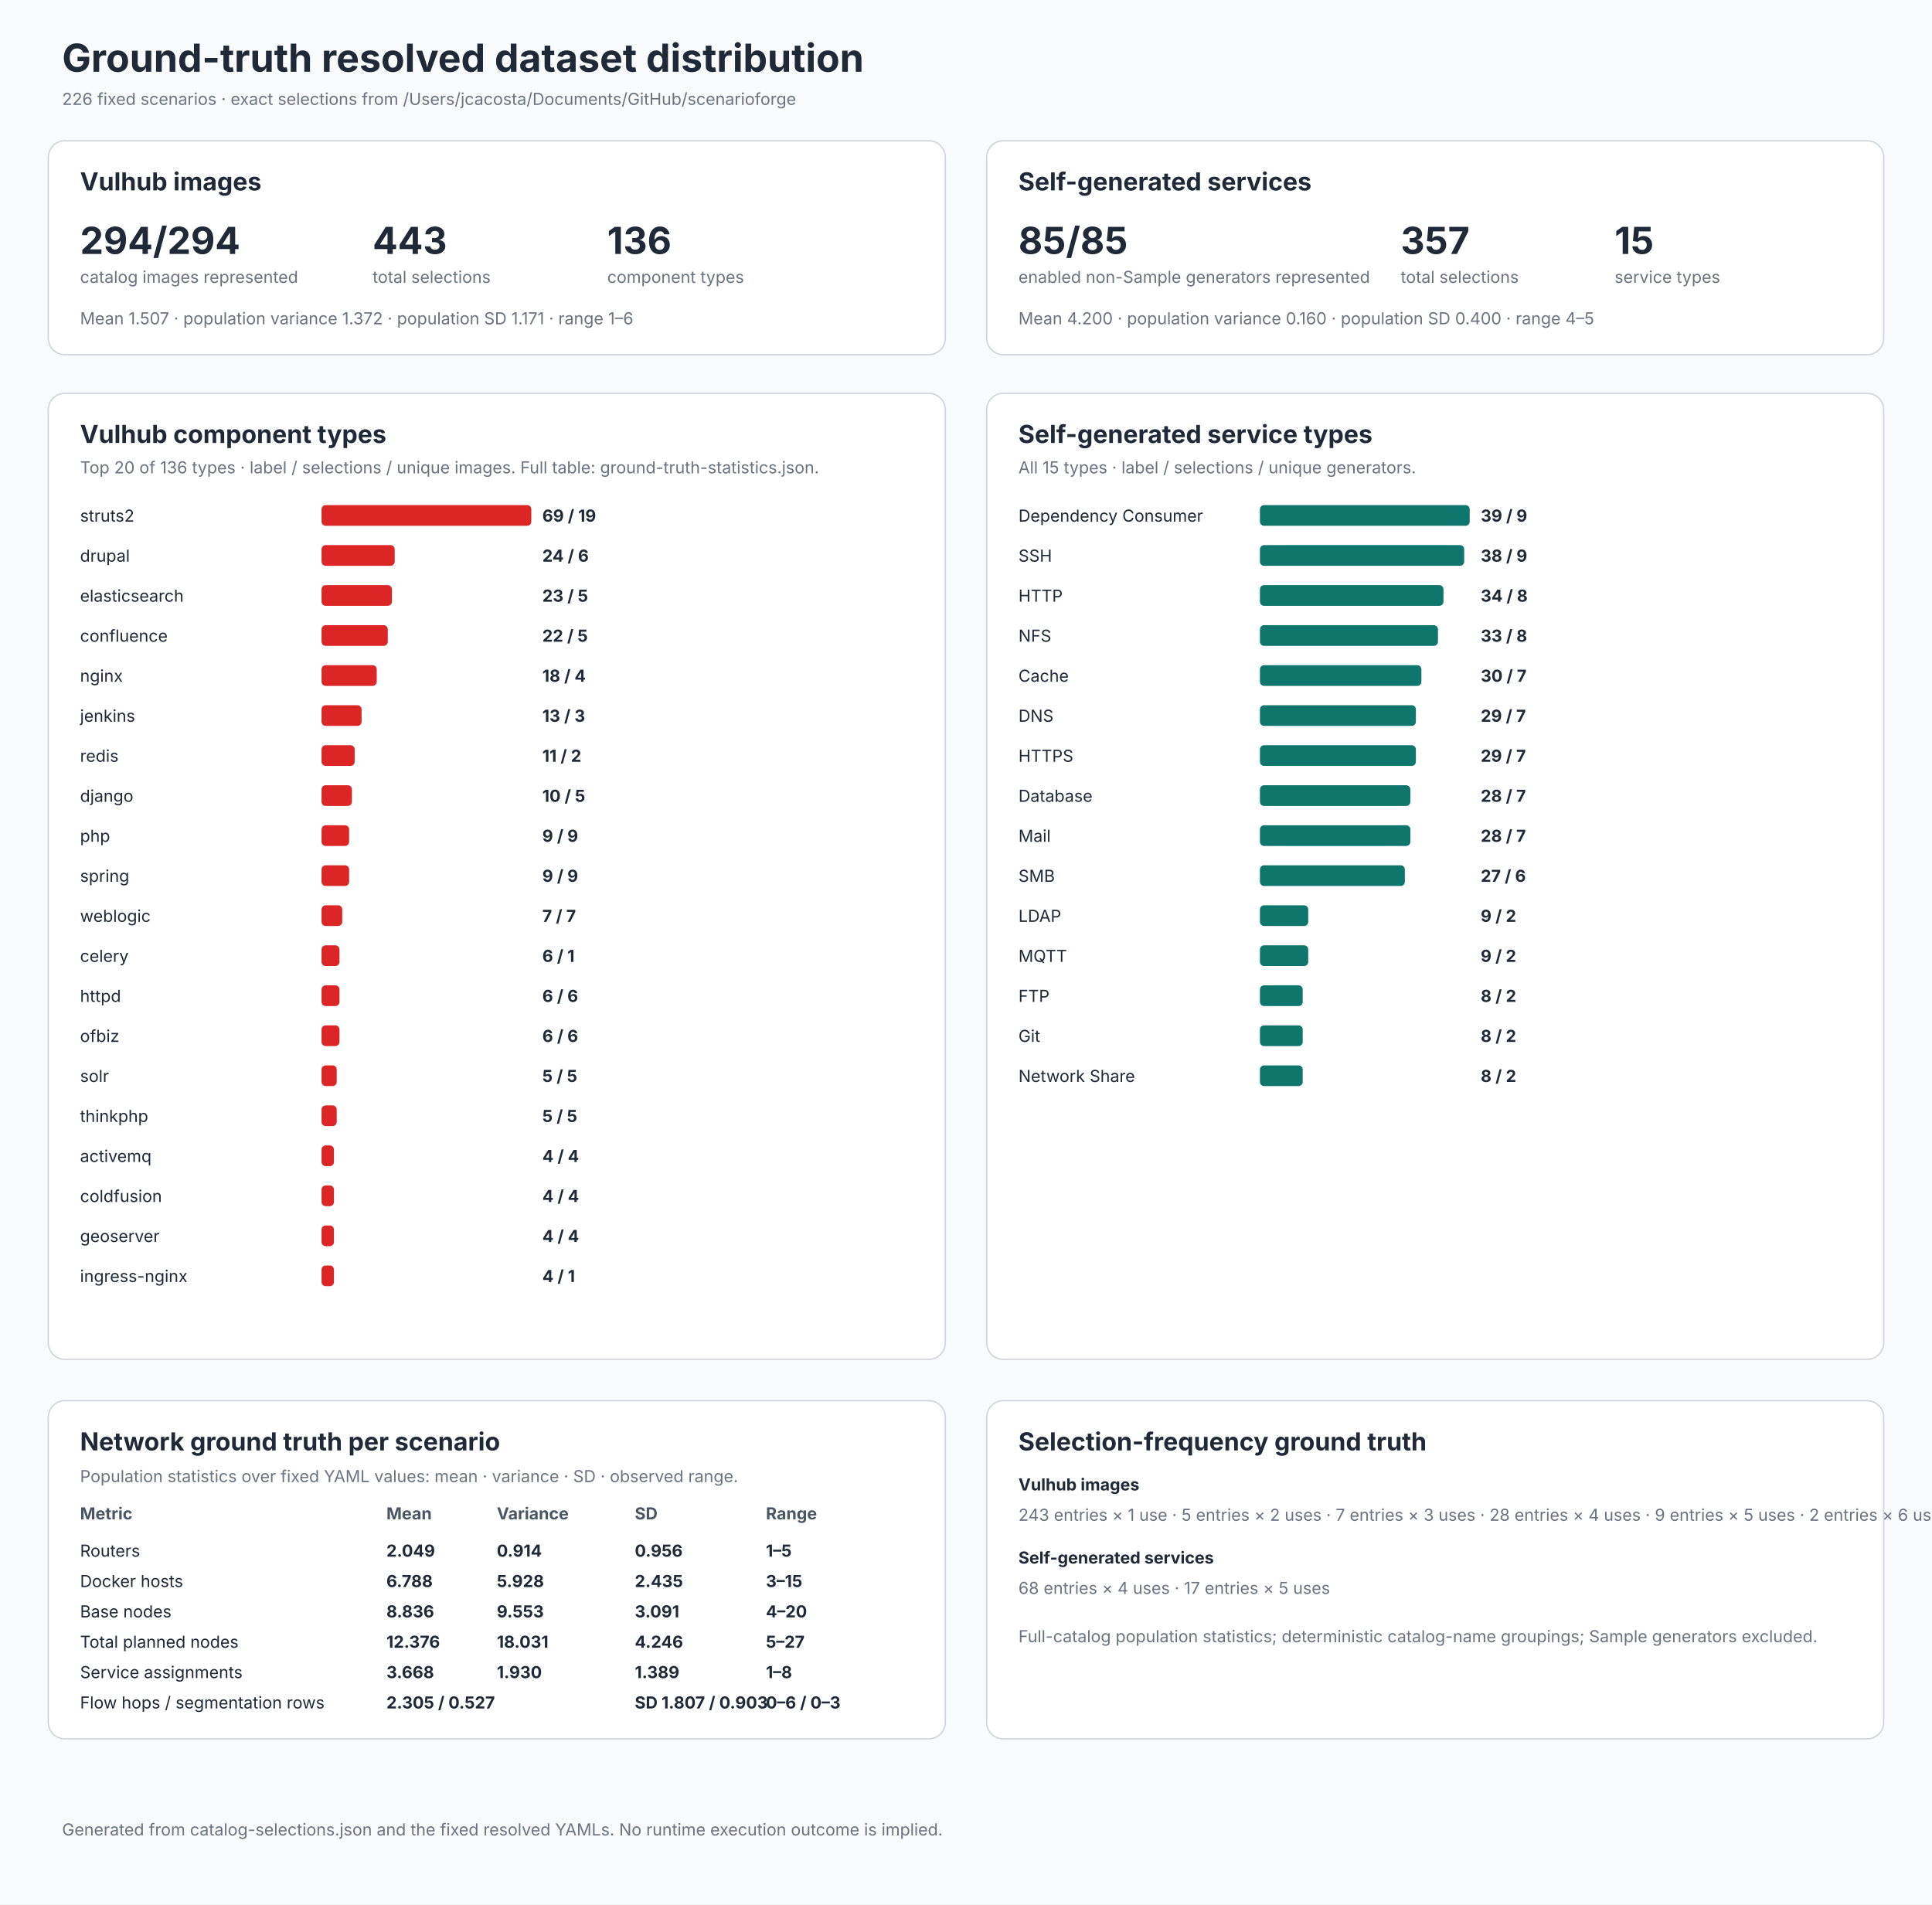
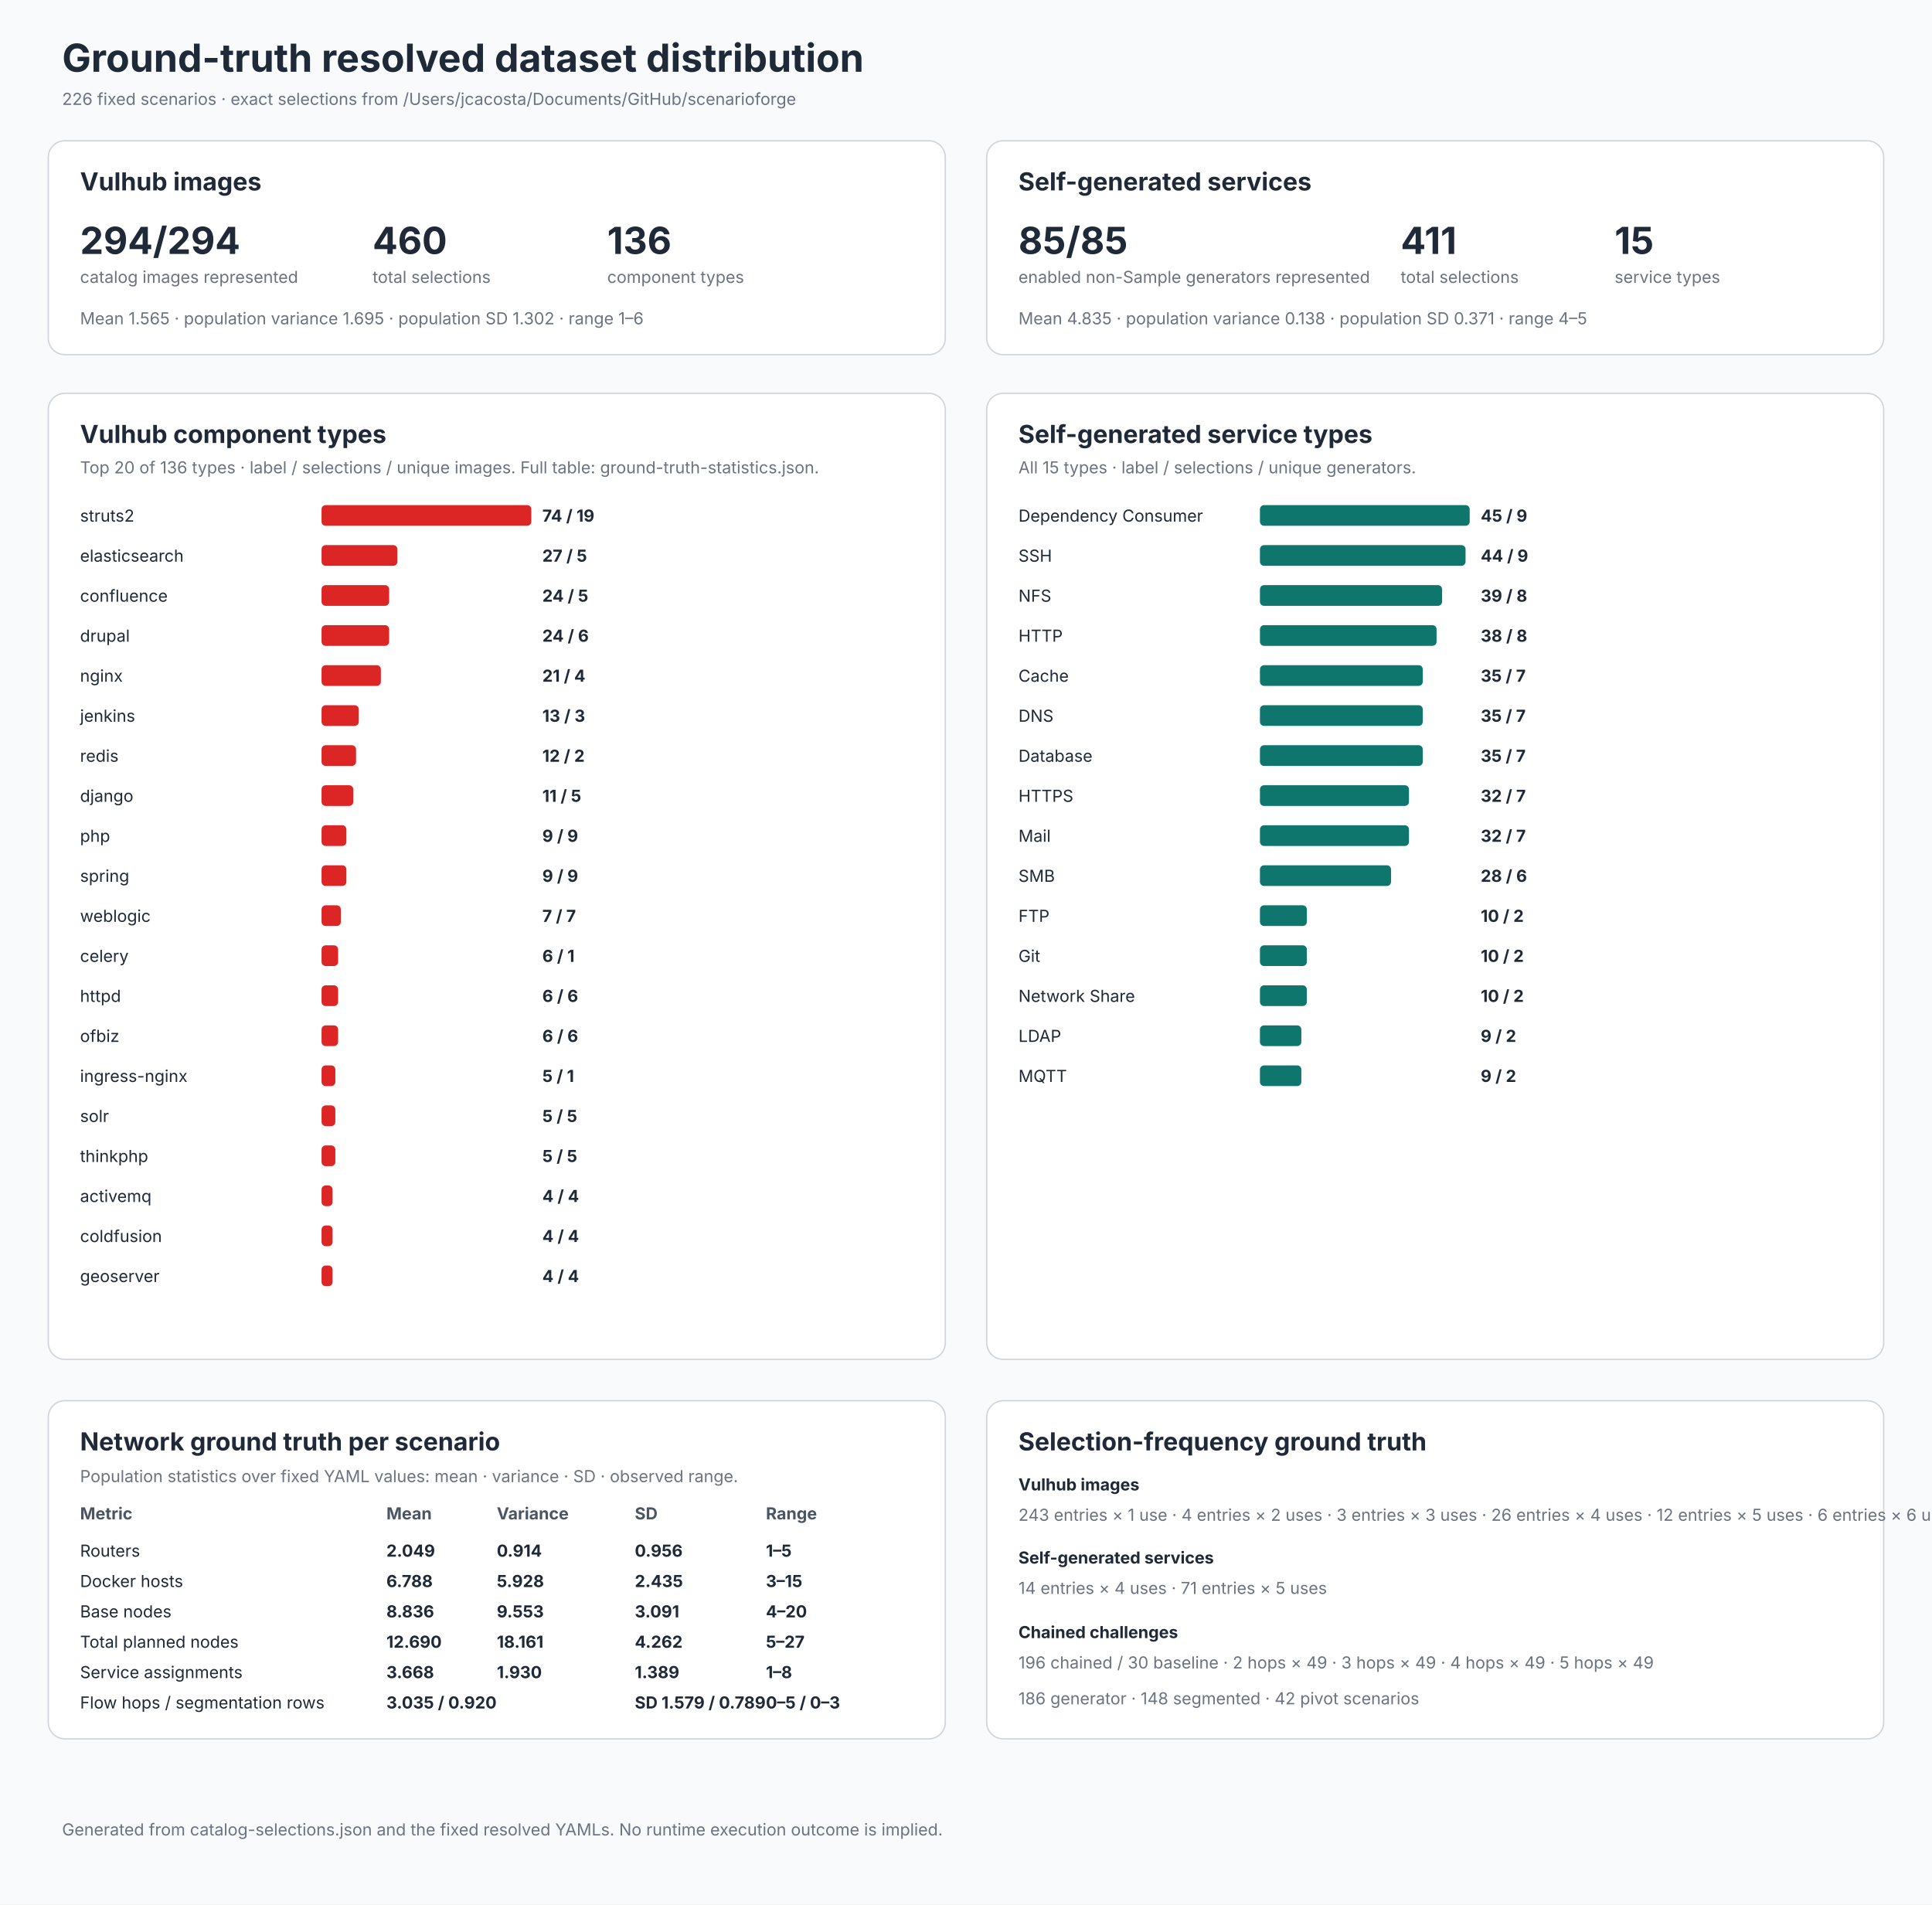
<svg xmlns="http://www.w3.org/2000/svg" width="1400" height="1380" viewBox="0 0 1400 1380" role="img" aria-labelledby="title desc">
  <style>
    text { font-family: -apple-system, BlinkMacSystemFont, "Segoe UI", sans-serif; fill: #1f2937; }
    .title { font-size: 28px; font-weight: 700; }
    .subtitle, .note { font-size: 12px; fill: #6b7280; }
    .panel { fill: #ffffff; stroke: #d1d5db; stroke-width: 1; }
    .panel-title { font-size: 18px; font-weight: 700; }
    .label { font-size: 12px; }
    .value { font-size: 12px; font-weight: 700; }
    .big { font-size: 27px; font-weight: 700; }
    .header { font-size: 12px; font-weight: 700; fill: #4b5563; }
  </style>
  <rect width="1400" height="1380" fill="#f8fafc" />
  <text x="45" y="52" class="title">Ground-truth resolved dataset distribution</text>
  <text x="45" y="76" class="subtitle">226 fixed scenarios · exact selections from /Users/jcacosta/Documents/GitHub/scenarioforge</text>
  <rect x="35" y="102" width="650" height="155" rx="12" class="panel" />
  <text x="58" y="138" class="panel-title">Vulhub images</text>
  <text x="58" y="184" class="big">294/294</text>
  <text x="58" y="205" class="note">catalog images represented</text>
-   <text x="270" y="184" class="big">443</text>
+   <text x="270" y="184" class="big">460</text>
  <text x="270" y="205" class="note">total selections</text>
  <text x="440" y="184" class="big">136</text>
  <text x="440" y="205" class="note">component types</text>
-   <text x="58" y="235" class="note">Mean 1.507 · population variance 1.372 · population SD 1.171 · range 1–6</text>
+   <text x="58" y="235" class="note">Mean 1.565 · population variance 1.695 · population SD 1.302 · range 1–6</text>
  <rect x="715" y="102" width="650" height="155" rx="12" class="panel" />
  <text x="738" y="138" class="panel-title">Self-generated services</text>
  <text x="738" y="184" class="big">85/85</text>
  <text x="738" y="205" class="note">enabled non-Sample generators represented</text>
-   <text x="1015" y="184" class="big">357</text>
+   <text x="1015" y="184" class="big">411</text>
  <text x="1015" y="205" class="note">total selections</text>
  <text x="1170" y="184" class="big">15</text>
  <text x="1170" y="205" class="note">service types</text>
-   <text x="738" y="235" class="note">Mean 4.200 · population variance 0.160 · population SD 0.400 · range 4–5</text>
+   <text x="738" y="235" class="note">Mean 4.835 · population variance 0.138 · population SD 0.371 · range 4–5</text>
  <rect x="35" y="285" width="650" height="700" rx="12" class="panel" />
  <text x="58" y="321" class="panel-title">Vulhub component types</text>
  <text x="58" y="343" class="note">Top 20 of 136 types · label / selections / unique images. Full table: ground-truth-statistics.json.</text>
  <text x="58" y="378" class="label">struts2</text>
  <rect x="233" y="366" width="152" height="15" rx="3" fill="#dc2626" />
-   <text x="393" y="378" class="value">69 / 19</text>
-   <text x="58" y="407" class="label">drupal</text>
-   <rect x="233" y="395" width="53" height="15" rx="3" fill="#dc2626" />
-   <text x="393" y="407" class="value">24 / 6</text>
-   <text x="58" y="436" class="label">elasticsearch</text>
-   <rect x="233" y="424" width="51" height="15" rx="3" fill="#dc2626" />
-   <text x="393" y="436" class="value">23 / 5</text>
-   <text x="58" y="465" class="label">confluence</text>
-   <rect x="233" y="453" width="48" height="15" rx="3" fill="#dc2626" />
-   <text x="393" y="465" class="value">22 / 5</text>
+   <text x="393" y="378" class="value">74 / 19</text>
+   <text x="58" y="407" class="label">elasticsearch</text>
+   <rect x="233" y="395" width="55" height="15" rx="3" fill="#dc2626" />
+   <text x="393" y="407" class="value">27 / 5</text>
+   <text x="58" y="436" class="label">confluence</text>
+   <rect x="233" y="424" width="49" height="15" rx="3" fill="#dc2626" />
+   <text x="393" y="436" class="value">24 / 5</text>
+   <text x="58" y="465" class="label">drupal</text>
+   <rect x="233" y="453" width="49" height="15" rx="3" fill="#dc2626" />
+   <text x="393" y="465" class="value">24 / 6</text>
  <text x="58" y="494" class="label">nginx</text>
-   <rect x="233" y="482" width="40" height="15" rx="3" fill="#dc2626" />
-   <text x="393" y="494" class="value">18 / 4</text>
+   <rect x="233" y="482" width="43" height="15" rx="3" fill="#dc2626" />
+   <text x="393" y="494" class="value">21 / 4</text>
  <text x="58" y="523" class="label">jenkins</text>
-   <rect x="233" y="511" width="29" height="15" rx="3" fill="#dc2626" />
+   <rect x="233" y="511" width="27" height="15" rx="3" fill="#dc2626" />
  <text x="393" y="523" class="value">13 / 3</text>
  <text x="58" y="552" class="label">redis</text>
-   <rect x="233" y="540" width="24" height="15" rx="3" fill="#dc2626" />
-   <text x="393" y="552" class="value">11 / 2</text>
+   <rect x="233" y="540" width="25" height="15" rx="3" fill="#dc2626" />
+   <text x="393" y="552" class="value">12 / 2</text>
  <text x="58" y="581" class="label">django</text>
-   <rect x="233" y="569" width="22" height="15" rx="3" fill="#dc2626" />
-   <text x="393" y="581" class="value">10 / 5</text>
+   <rect x="233" y="569" width="23" height="15" rx="3" fill="#dc2626" />
+   <text x="393" y="581" class="value">11 / 5</text>
  <text x="58" y="610" class="label">php</text>
-   <rect x="233" y="598" width="20" height="15" rx="3" fill="#dc2626" />
+   <rect x="233" y="598" width="18" height="15" rx="3" fill="#dc2626" />
  <text x="393" y="610" class="value">9 / 9</text>
  <text x="58" y="639" class="label">spring</text>
-   <rect x="233" y="627" width="20" height="15" rx="3" fill="#dc2626" />
+   <rect x="233" y="627" width="18" height="15" rx="3" fill="#dc2626" />
  <text x="393" y="639" class="value">9 / 9</text>
  <text x="58" y="668" class="label">weblogic</text>
-   <rect x="233" y="656" width="15" height="15" rx="3" fill="#dc2626" />
+   <rect x="233" y="656" width="14" height="15" rx="3" fill="#dc2626" />
  <text x="393" y="668" class="value">7 / 7</text>
  <text x="58" y="697" class="label">celery</text>
-   <rect x="233" y="685" width="13" height="15" rx="3" fill="#dc2626" />
+   <rect x="233" y="685" width="12" height="15" rx="3" fill="#dc2626" />
  <text x="393" y="697" class="value">6 / 1</text>
  <text x="58" y="726" class="label">httpd</text>
-   <rect x="233" y="714" width="13" height="15" rx="3" fill="#dc2626" />
+   <rect x="233" y="714" width="12" height="15" rx="3" fill="#dc2626" />
  <text x="393" y="726" class="value">6 / 6</text>
  <text x="58" y="755" class="label">ofbiz</text>
-   <rect x="233" y="743" width="13" height="15" rx="3" fill="#dc2626" />
+   <rect x="233" y="743" width="12" height="15" rx="3" fill="#dc2626" />
  <text x="393" y="755" class="value">6 / 6</text>
-   <text x="58" y="784" class="label">solr</text>
-   <rect x="233" y="772" width="11" height="15" rx="3" fill="#dc2626" />
-   <text x="393" y="784" class="value">5 / 5</text>
-   <text x="58" y="813" class="label">thinkphp</text>
-   <rect x="233" y="801" width="11" height="15" rx="3" fill="#dc2626" />
+   <text x="58" y="784" class="label">ingress-nginx</text>
+   <rect x="233" y="772" width="10" height="15" rx="3" fill="#dc2626" />
+   <text x="393" y="784" class="value">5 / 1</text>
+   <text x="58" y="813" class="label">solr</text>
+   <rect x="233" y="801" width="10" height="15" rx="3" fill="#dc2626" />
  <text x="393" y="813" class="value">5 / 5</text>
-   <text x="58" y="842" class="label">activemq</text>
-   <rect x="233" y="830" width="9" height="15" rx="3" fill="#dc2626" />
-   <text x="393" y="842" class="value">4 / 4</text>
-   <text x="58" y="871" class="label">coldfusion</text>
-   <rect x="233" y="859" width="9" height="15" rx="3" fill="#dc2626" />
+   <text x="58" y="842" class="label">thinkphp</text>
+   <rect x="233" y="830" width="10" height="15" rx="3" fill="#dc2626" />
+   <text x="393" y="842" class="value">5 / 5</text>
+   <text x="58" y="871" class="label">activemq</text>
+   <rect x="233" y="859" width="8" height="15" rx="3" fill="#dc2626" />
  <text x="393" y="871" class="value">4 / 4</text>
-   <text x="58" y="900" class="label">geoserver</text>
-   <rect x="233" y="888" width="9" height="15" rx="3" fill="#dc2626" />
+   <text x="58" y="900" class="label">coldfusion</text>
+   <rect x="233" y="888" width="8" height="15" rx="3" fill="#dc2626" />
  <text x="393" y="900" class="value">4 / 4</text>
-   <text x="58" y="929" class="label">ingress-nginx</text>
-   <rect x="233" y="917" width="9" height="15" rx="3" fill="#dc2626" />
-   <text x="393" y="929" class="value">4 / 1</text>
+   <text x="58" y="929" class="label">geoserver</text>
+   <rect x="233" y="917" width="8" height="15" rx="3" fill="#dc2626" />
+   <text x="393" y="929" class="value">4 / 4</text>
  <rect x="715" y="285" width="650" height="700" rx="12" class="panel" />
  <text x="738" y="321" class="panel-title">Self-generated service types</text>
  <text x="738" y="343" class="note">All 15 types · label / selections / unique generators.</text>
  <text x="738" y="378" class="label">Dependency Consumer</text>
  <rect x="913" y="366" width="152" height="15" rx="3" fill="#0f766e" />
-   <text x="1073" y="378" class="value">39 / 9</text>
+   <text x="1073" y="378" class="value">45 / 9</text>
  <text x="738" y="407" class="label">SSH</text>
-   <rect x="913" y="395" width="148" height="15" rx="3" fill="#0f766e" />
-   <text x="1073" y="407" class="value">38 / 9</text>
-   <text x="738" y="436" class="label">HTTP</text>
-   <rect x="913" y="424" width="133" height="15" rx="3" fill="#0f766e" />
-   <text x="1073" y="436" class="value">34 / 8</text>
-   <text x="738" y="465" class="label">NFS</text>
-   <rect x="913" y="453" width="129" height="15" rx="3" fill="#0f766e" />
-   <text x="1073" y="465" class="value">33 / 8</text>
+   <rect x="913" y="395" width="149" height="15" rx="3" fill="#0f766e" />
+   <text x="1073" y="407" class="value">44 / 9</text>
+   <text x="738" y="436" class="label">NFS</text>
+   <rect x="913" y="424" width="132" height="15" rx="3" fill="#0f766e" />
+   <text x="1073" y="436" class="value">39 / 8</text>
+   <text x="738" y="465" class="label">HTTP</text>
+   <rect x="913" y="453" width="128" height="15" rx="3" fill="#0f766e" />
+   <text x="1073" y="465" class="value">38 / 8</text>
  <text x="738" y="494" class="label">Cache</text>
-   <rect x="913" y="482" width="117" height="15" rx="3" fill="#0f766e" />
-   <text x="1073" y="494" class="value">30 / 7</text>
+   <rect x="913" y="482" width="118" height="15" rx="3" fill="#0f766e" />
+   <text x="1073" y="494" class="value">35 / 7</text>
  <text x="738" y="523" class="label">DNS</text>
-   <rect x="913" y="511" width="113" height="15" rx="3" fill="#0f766e" />
-   <text x="1073" y="523" class="value">29 / 7</text>
-   <text x="738" y="552" class="label">HTTPS</text>
-   <rect x="913" y="540" width="113" height="15" rx="3" fill="#0f766e" />
-   <text x="1073" y="552" class="value">29 / 7</text>
-   <text x="738" y="581" class="label">Database</text>
-   <rect x="913" y="569" width="109" height="15" rx="3" fill="#0f766e" />
-   <text x="1073" y="581" class="value">28 / 7</text>
+   <rect x="913" y="511" width="118" height="15" rx="3" fill="#0f766e" />
+   <text x="1073" y="523" class="value">35 / 7</text>
+   <text x="738" y="552" class="label">Database</text>
+   <rect x="913" y="540" width="118" height="15" rx="3" fill="#0f766e" />
+   <text x="1073" y="552" class="value">35 / 7</text>
+   <text x="738" y="581" class="label">HTTPS</text>
+   <rect x="913" y="569" width="108" height="15" rx="3" fill="#0f766e" />
+   <text x="1073" y="581" class="value">32 / 7</text>
  <text x="738" y="610" class="label">Mail</text>
-   <rect x="913" y="598" width="109" height="15" rx="3" fill="#0f766e" />
-   <text x="1073" y="610" class="value">28 / 7</text>
+   <rect x="913" y="598" width="108" height="15" rx="3" fill="#0f766e" />
+   <text x="1073" y="610" class="value">32 / 7</text>
  <text x="738" y="639" class="label">SMB</text>
-   <rect x="913" y="627" width="105" height="15" rx="3" fill="#0f766e" />
-   <text x="1073" y="639" class="value">27 / 6</text>
-   <text x="738" y="668" class="label">LDAP</text>
-   <rect x="913" y="656" width="35" height="15" rx="3" fill="#0f766e" />
-   <text x="1073" y="668" class="value">9 / 2</text>
-   <text x="738" y="697" class="label">MQTT</text>
-   <rect x="913" y="685" width="35" height="15" rx="3" fill="#0f766e" />
-   <text x="1073" y="697" class="value">9 / 2</text>
-   <text x="738" y="726" class="label">FTP</text>
-   <rect x="913" y="714" width="31" height="15" rx="3" fill="#0f766e" />
-   <text x="1073" y="726" class="value">8 / 2</text>
-   <text x="738" y="755" class="label">Git</text>
-   <rect x="913" y="743" width="31" height="15" rx="3" fill="#0f766e" />
-   <text x="1073" y="755" class="value">8 / 2</text>
-   <text x="738" y="784" class="label">Network Share</text>
-   <rect x="913" y="772" width="31" height="15" rx="3" fill="#0f766e" />
-   <text x="1073" y="784" class="value">8 / 2</text>
+   <rect x="913" y="627" width="95" height="15" rx="3" fill="#0f766e" />
+   <text x="1073" y="639" class="value">28 / 6</text>
+   <text x="738" y="668" class="label">FTP</text>
+   <rect x="913" y="656" width="34" height="15" rx="3" fill="#0f766e" />
+   <text x="1073" y="668" class="value">10 / 2</text>
+   <text x="738" y="697" class="label">Git</text>
+   <rect x="913" y="685" width="34" height="15" rx="3" fill="#0f766e" />
+   <text x="1073" y="697" class="value">10 / 2</text>
+   <text x="738" y="726" class="label">Network Share</text>
+   <rect x="913" y="714" width="34" height="15" rx="3" fill="#0f766e" />
+   <text x="1073" y="726" class="value">10 / 2</text>
+   <text x="738" y="755" class="label">LDAP</text>
+   <rect x="913" y="743" width="30" height="15" rx="3" fill="#0f766e" />
+   <text x="1073" y="755" class="value">9 / 2</text>
+   <text x="738" y="784" class="label">MQTT</text>
+   <rect x="913" y="772" width="30" height="15" rx="3" fill="#0f766e" />
+   <text x="1073" y="784" class="value">9 / 2</text>
  <rect x="35" y="1015" width="650" height="245" rx="12" class="panel" />
  <text x="58" y="1051" class="panel-title">Network ground truth per scenario</text>
  <text x="58" y="1074" class="note">Population statistics over fixed YAML values: mean · variance · SD · observed range.</text>
  <text x="58" y="1101" class="header">Metric</text>
  <text x="280" y="1101" class="header">Mean</text>
  <text x="360" y="1101" class="header">Variance</text>
  <text x="460" y="1101" class="header">SD</text>
  <text x="555" y="1101" class="header">Range</text>
  <text x="58" y="1128" class="label">Routers</text>
  <text x="280" y="1128" class="value">2.049</text>
  <text x="360" y="1128" class="value">0.914</text>
  <text x="460" y="1128" class="value">0.956</text>
  <text x="555" y="1128" class="value">1–5</text>
  <text x="58" y="1150" class="label">Docker hosts</text>
  <text x="280" y="1150" class="value">6.788</text>
  <text x="360" y="1150" class="value">5.928</text>
  <text x="460" y="1150" class="value">2.435</text>
  <text x="555" y="1150" class="value">3–15</text>
  <text x="58" y="1172" class="label">Base nodes</text>
  <text x="280" y="1172" class="value">8.836</text>
  <text x="360" y="1172" class="value">9.553</text>
  <text x="460" y="1172" class="value">3.091</text>
  <text x="555" y="1172" class="value">4–20</text>
  <text x="58" y="1194" class="label">Total planned nodes</text>
-   <text x="280" y="1194" class="value">12.376</text>
-   <text x="360" y="1194" class="value">18.031</text>
-   <text x="460" y="1194" class="value">4.246</text>
+   <text x="280" y="1194" class="value">12.690</text>
+   <text x="360" y="1194" class="value">18.161</text>
+   <text x="460" y="1194" class="value">4.262</text>
  <text x="555" y="1194" class="value">5–27</text>
  <text x="58" y="1216" class="label">Service assignments</text>
  <text x="280" y="1216" class="value">3.668</text>
  <text x="360" y="1216" class="value">1.930</text>
  <text x="460" y="1216" class="value">1.389</text>
  <text x="555" y="1216" class="value">1–8</text>
  <text x="58" y="1238" class="label">Flow hops / segmentation rows</text>
-   <text x="280" y="1238" class="value">2.305 / 0.527</text>
-   <text x="460" y="1238" class="value">SD 1.807 / 0.903</text>
-   <text x="555" y="1238" class="value">0–6 / 0–3</text>
+   <text x="280" y="1238" class="value">3.035 / 0.920</text>
+   <text x="460" y="1238" class="value">SD 1.579 / 0.789</text>
+   <text x="555" y="1238" class="value">0–5 / 0–3</text>
  <rect x="715" y="1015" width="650" height="245" rx="12" class="panel" />
  <text x="738" y="1051" class="panel-title">Selection-frequency ground truth</text>
  <text x="738" y="1080" class="value">Vulhub images</text>
-   <text x="738" y="1102" class="note">243 entries × 1 use · 5 entries × 2 uses · 7 entries × 3 uses · 28 entries × 4 uses · 9 entries × 5 uses · 2 entries × 6 uses</text>
+   <text x="738" y="1102" class="note">243 entries × 1 use · 4 entries × 2 uses · 3 entries × 3 uses · 26 entries × 4 uses · 12 entries × 5 uses · 6 entries × 6 uses</text>
  <text x="738" y="1133" class="value">Self-generated services</text>
-   <text x="738" y="1155" class="note">68 entries × 4 uses · 17 entries × 5 uses</text>
-   <text x="738" y="1190" class="note">Full-catalog population statistics; deterministic catalog-name groupings; Sample generators excluded.</text>
+   <text x="738" y="1155" class="note">14 entries × 4 uses · 71 entries × 5 uses</text>
+   <text x="738" y="1187" class="value">Chained challenges</text>
+   <text x="738" y="1209" class="note">196 chained / 30 baseline · 2 hops × 49 · 3 hops × 49 · 4 hops × 49 · 5 hops × 49</text>
+   <text x="738" y="1235" class="note">186 generator · 148 segmented · 42 pivot scenarios</text>
  <text x="45" y="1330" class="note">Generated from catalog-selections.json and the fixed resolved YAMLs. No runtime execution outcome is implied.</text>
</svg>
